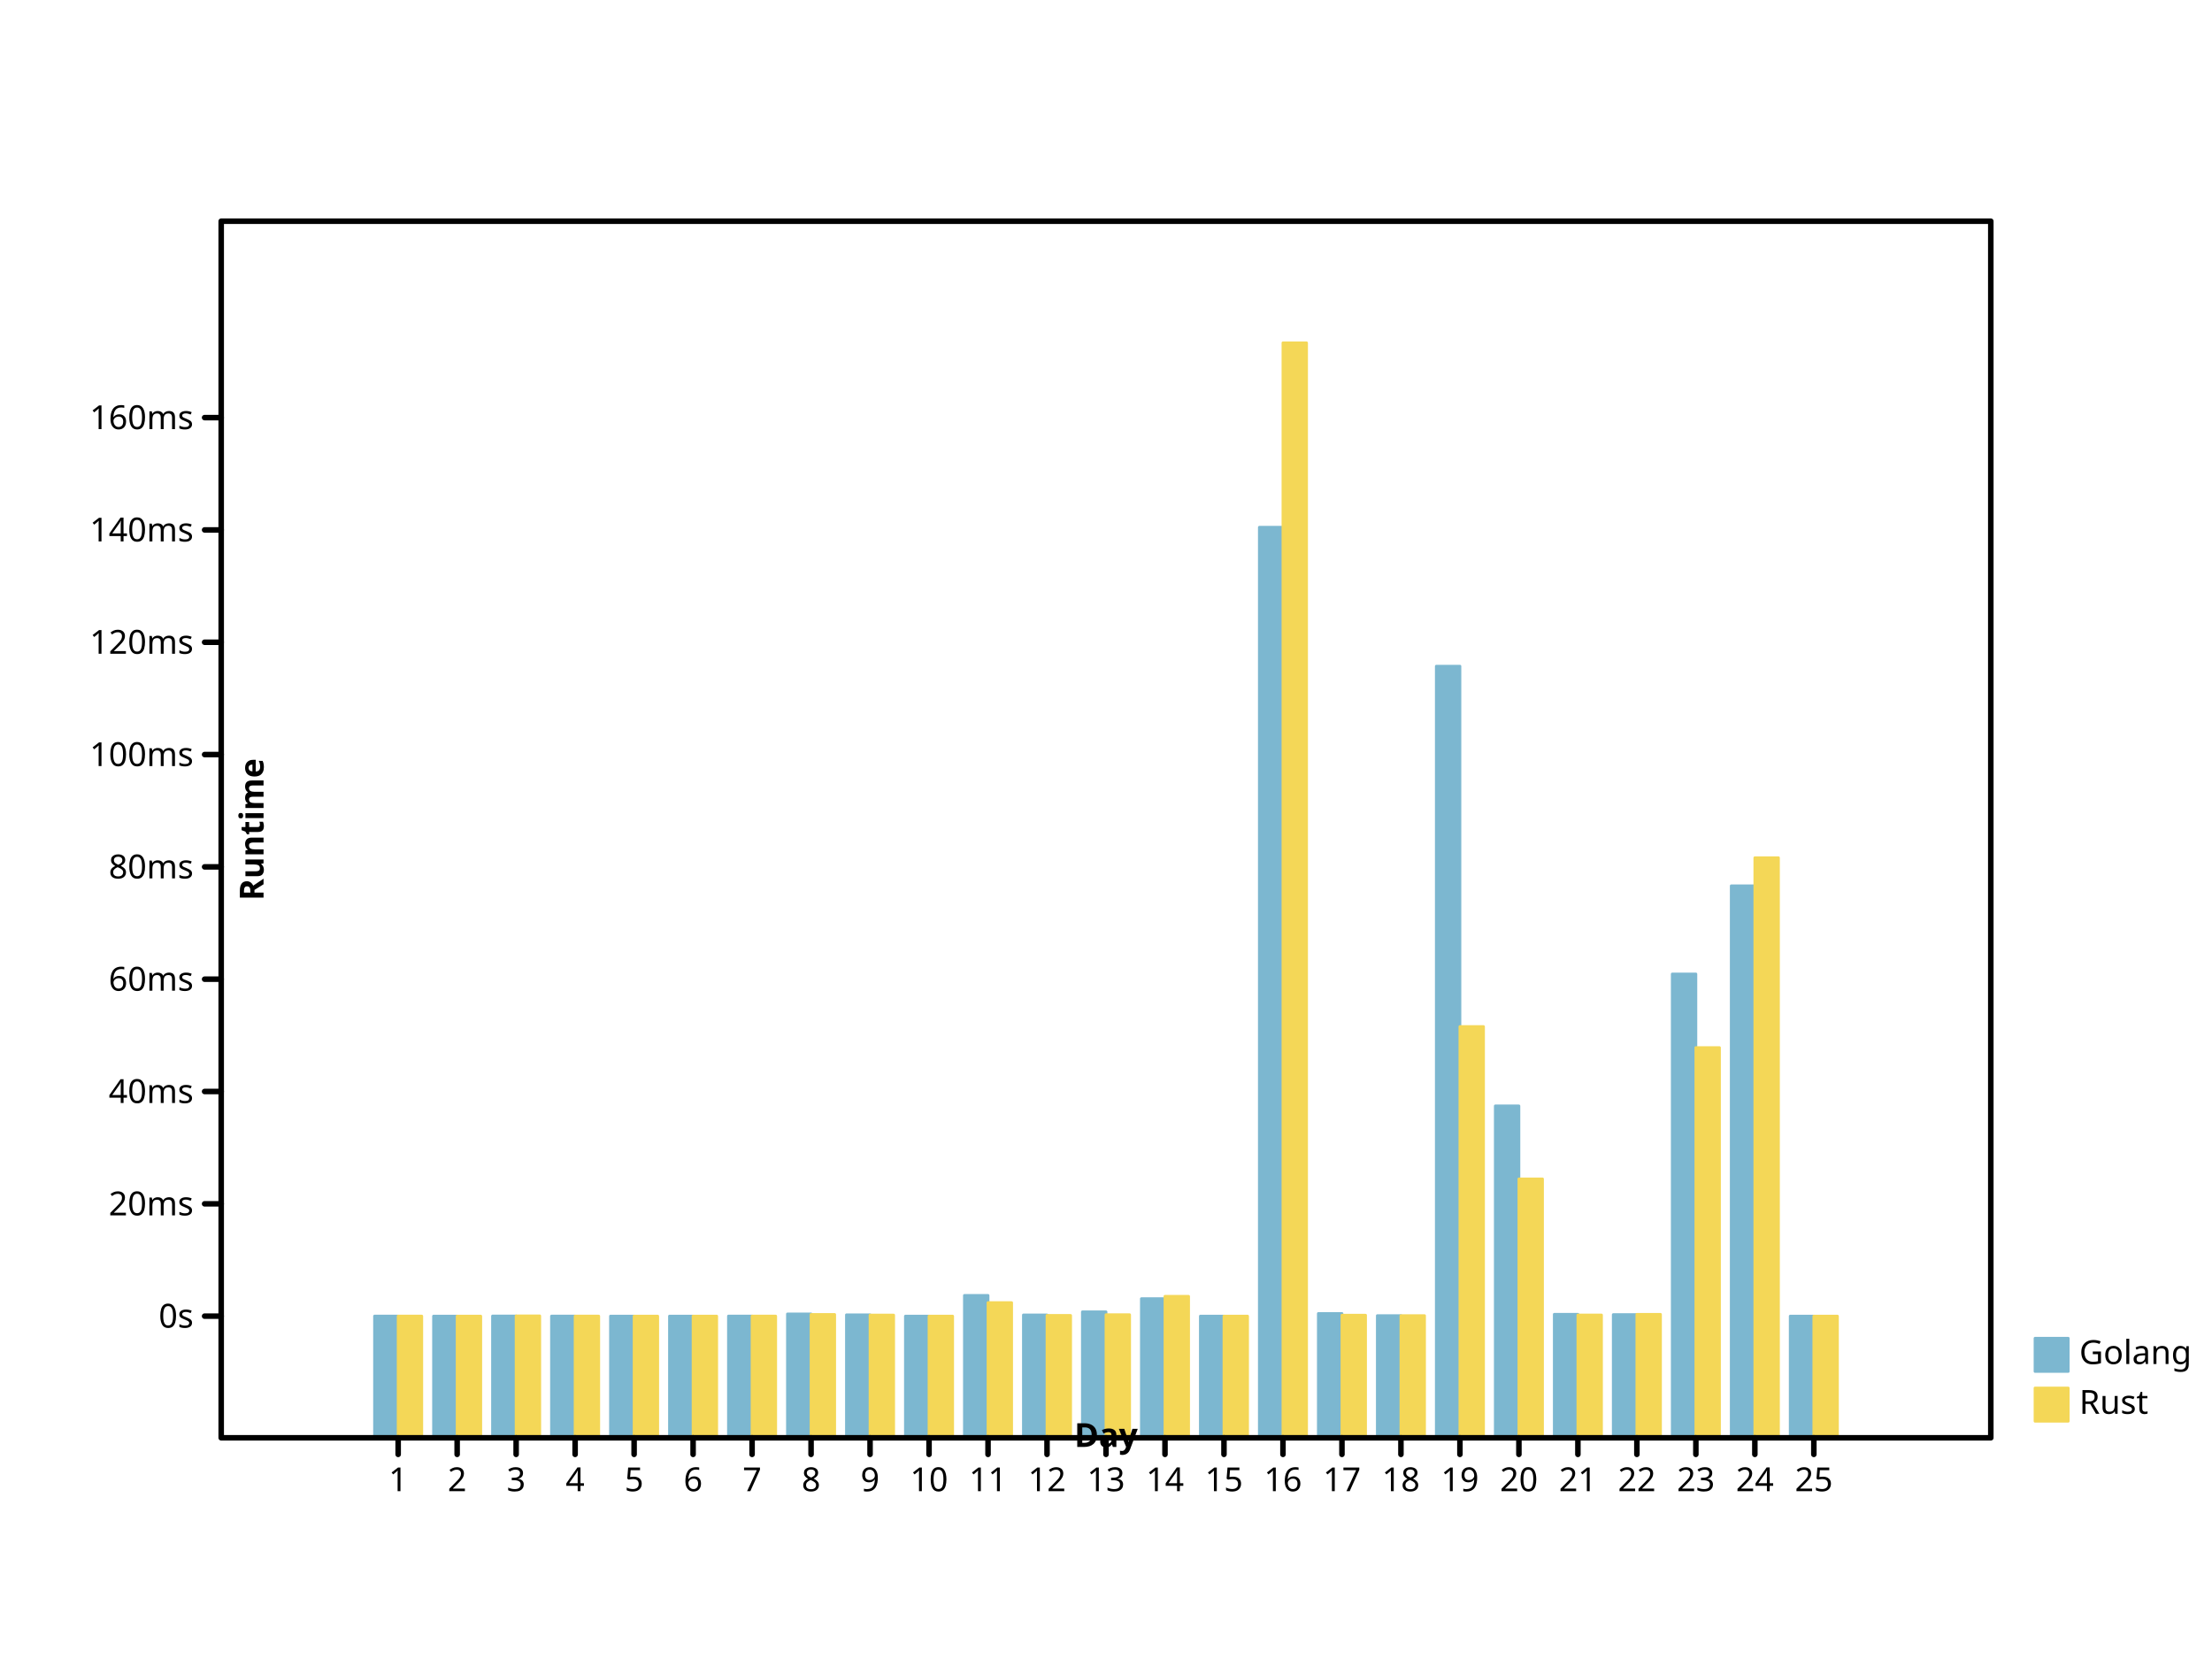
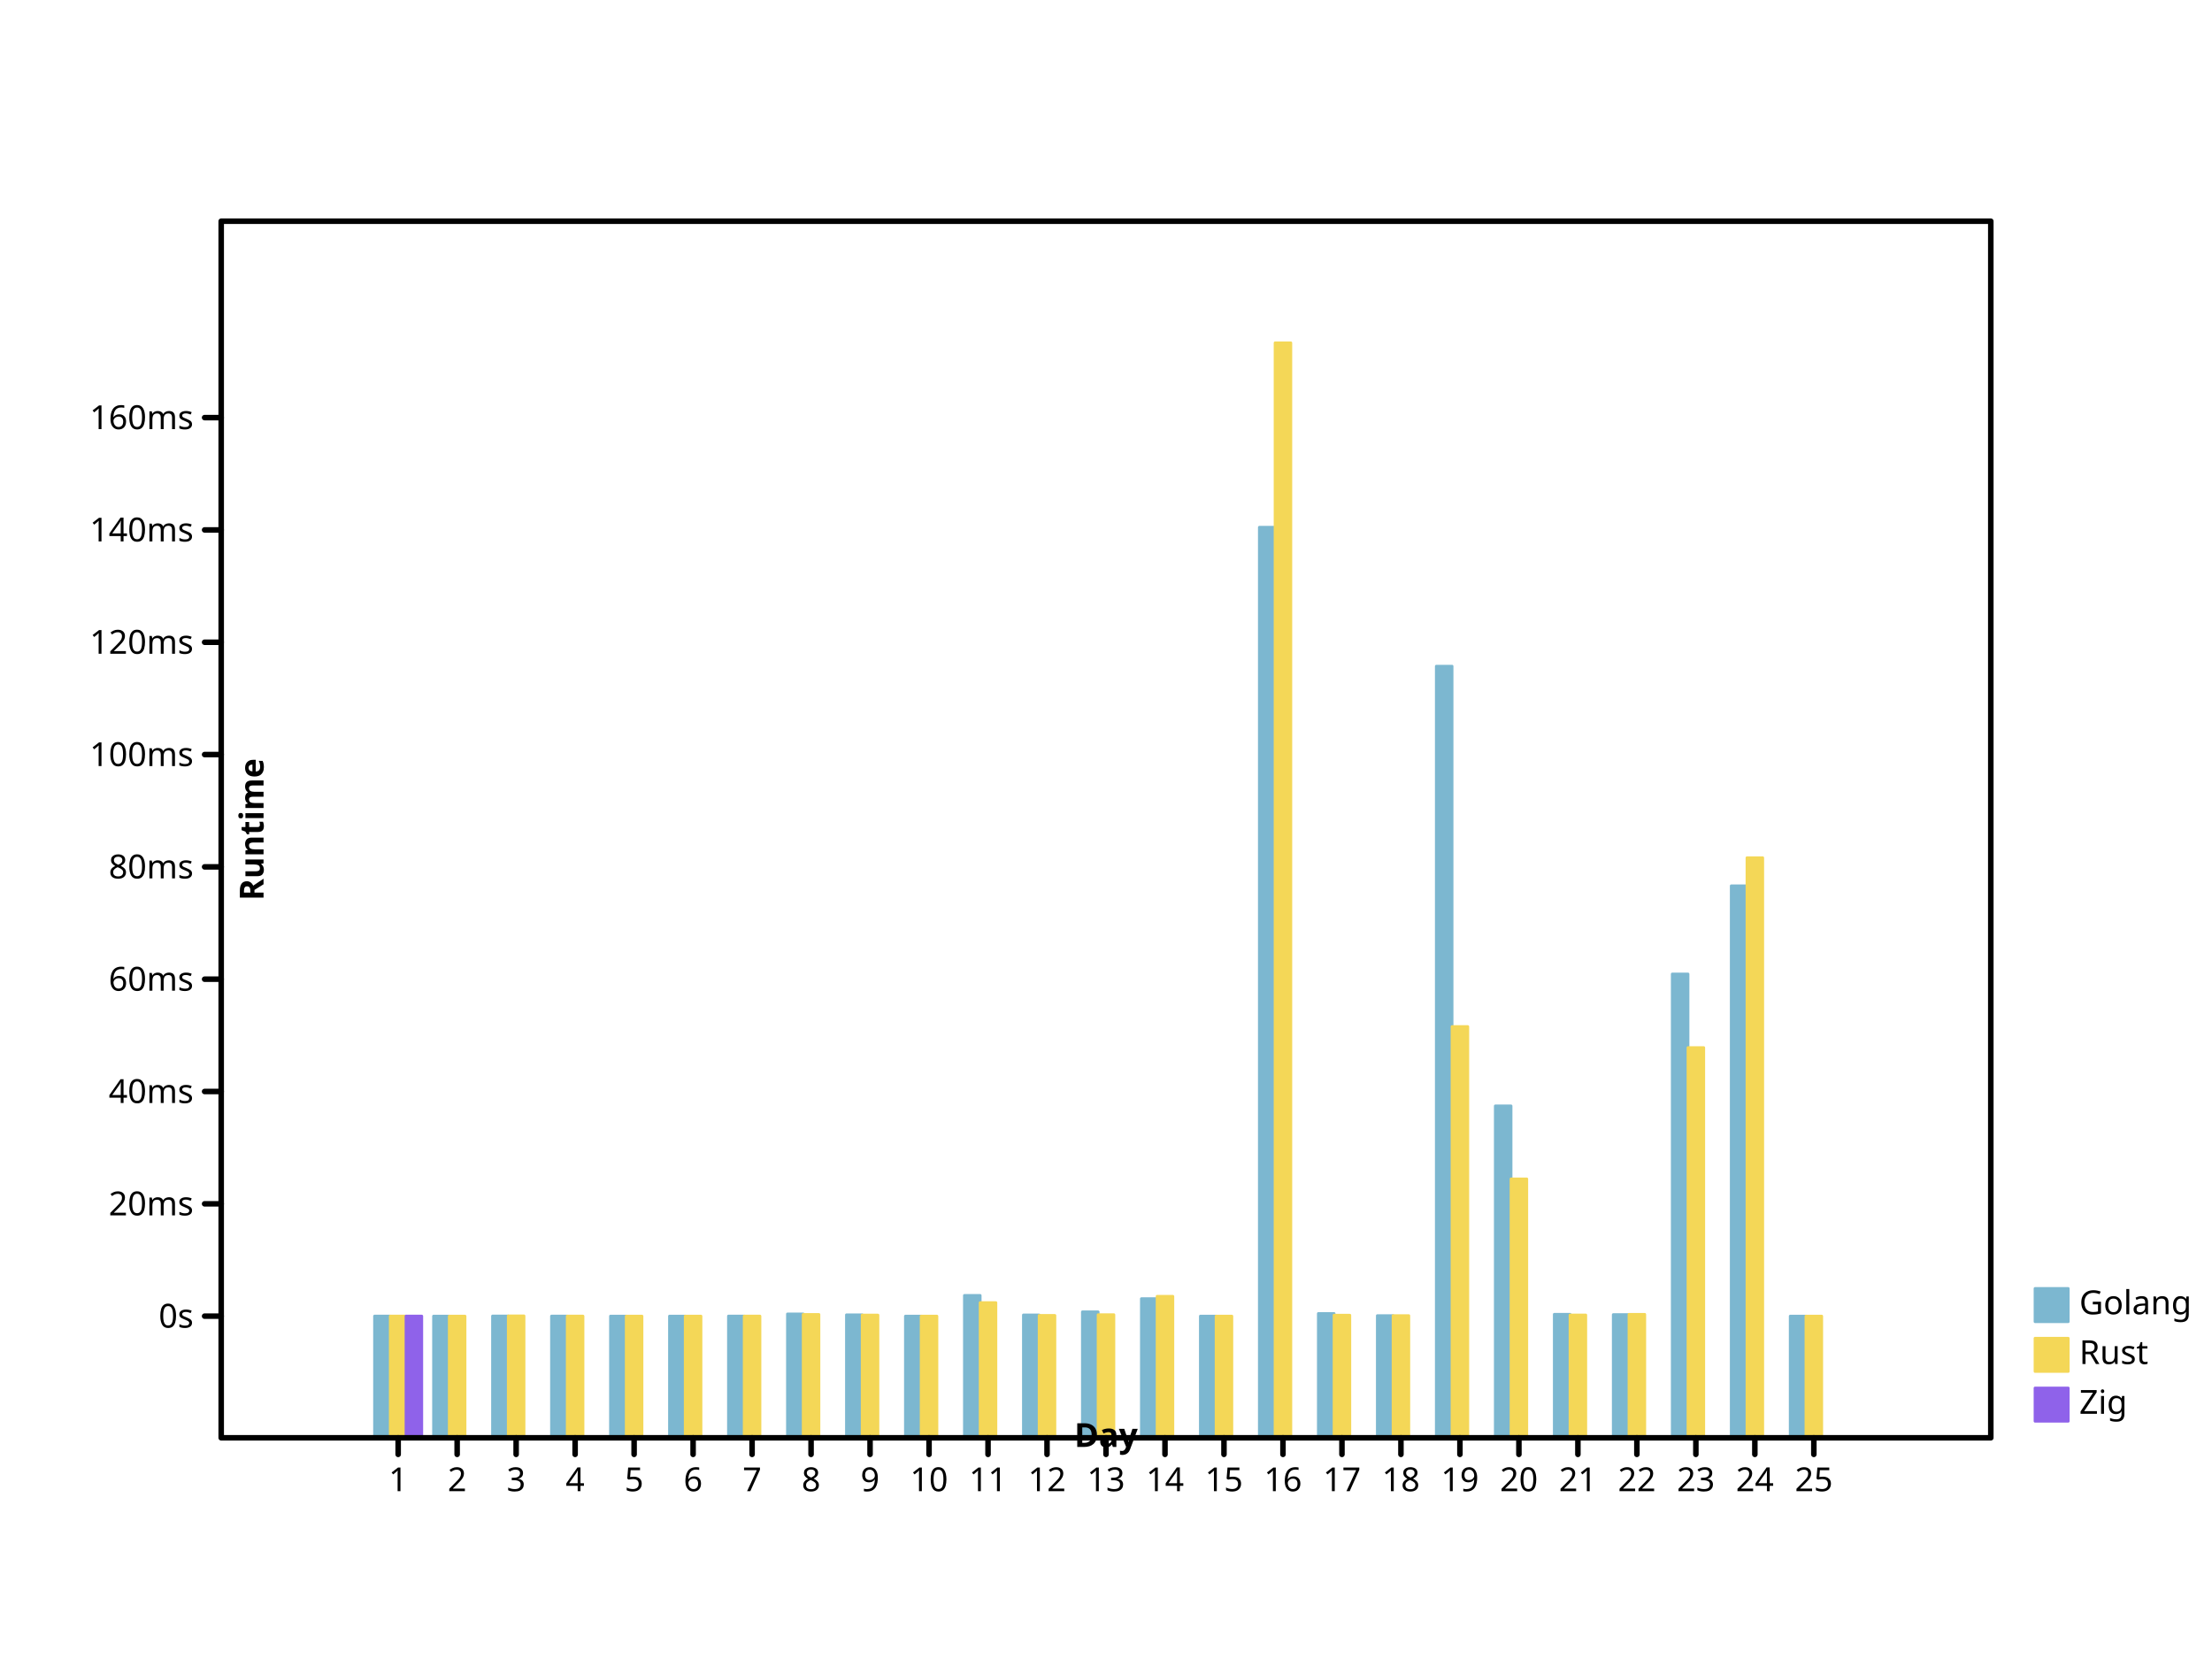
- <svg xmlns="http://www.w3.org/2000/svg" preserveAspectRatio="xMidYMid meet" width="800" height="600" viewbox="0 0 800 600">
+ <svg xmlns="http://www.w3.org/2000/svg" width="800" height="600" viewbox="0 0 800 600" preserveAspectRatio="xMidYMid meet">
  <defs>
-     <marker markerUnits="userSpaceOnUse" markerWidth="2%" markerHeight="2%" id="circle" viewBox="0 0 10 10 " refX="5" refY="5">
-       <circle r="3" fill="none" stroke="black" cx="5" cy="5" />
+     <marker refX="5" refY="5" markerUnits="userSpaceOnUse" markerWidth="2%" markerHeight="2%" id="circle" viewBox="0 0 10 10 ">
+       <circle cx="5" cy="5" r="3" fill="none" stroke="black" />
    </marker>
-     <marker id="filled-circle" viewBox="0 0 10 10 " refX="5" refY="5" markerUnits="userSpaceOnUse" markerWidth="2%" markerHeight="2%">
-       <circle cy="5" r="3" fill="black" stroke="none" cx="5" />
+     <marker markerHeight="2%" id="filled-circle" viewBox="0 0 10 10 " refX="5" refY="5" markerUnits="userSpaceOnUse" markerWidth="2%">
+       <circle cx="5" cy="5" r="3" fill="black" stroke="none" />
    </marker>
-     <marker viewBox="0 0 10 10 " refX="5" refY="5" markerUnits="userSpaceOnUse" markerWidth="2%" markerHeight="2%" id="square">
-       <rect x="2" y="2" width="6" height="6" fill="none" stroke="black" />
+     <marker refX="5" refY="5" markerUnits="userSpaceOnUse" markerWidth="2%" markerHeight="2%" id="square" viewBox="0 0 10 10 ">
+       <rect height="6" fill="none" stroke="black" x="2" y="2" width="6" />
    </marker>
-     <marker markerHeight="2%" id="filled-square" viewBox="0 0 10 10 " refX="5" refY="5" markerUnits="userSpaceOnUse" markerWidth="2%">
-       <rect height="6" fill="black" stroke="none" x="2" y="2" width="6" />
+     <marker id="filled-square" viewBox="0 0 10 10 " refX="5" refY="5" markerUnits="userSpaceOnUse" markerWidth="2%" markerHeight="2%">
+       <rect x="2" y="2" width="6" height="6" fill="black" stroke="none" />
    </marker>
  </defs>
-   <g stroke-linejoin="round" transform="translate(80 520 )scale(1 -1 )" fill="hsl(198, 47%, 65%)" stroke="hsl(198, 47%, 65%)" stroke-width="1px" stroke-linecap="round">
-     <rect vector-effect="non-scaling-stroke" x="5.546667e+01" y="0" width="8.533333e+00" height="4.401820e+01" />
-     <rect x="7.680000e+01" y="0" width="8.533333e+00" height="4.400384e+01" vector-effect="non-scaling-stroke" />
-     <rect x="9.813333e+01" y="0" width="8.533333e+00" height="4.404804e+01" vector-effect="non-scaling-stroke" />
-     <rect vector-effect="non-scaling-stroke" x="1.194667e+02" y="0" width="8.533333e+00" height="4.401801e+01" />
-     <rect vector-effect="non-scaling-stroke" x="1.408000e+02" y="0" width="8.533333e+00" height="4.400967e+01" />
-     <rect y="0" width="8.533333e+00" height="4.400961e+01" vector-effect="non-scaling-stroke" x="1.621333e+02" />
-     <rect width="8.533333e+00" height="4.402885e+01" vector-effect="non-scaling-stroke" x="1.834667e+02" y="0" />
-     <rect x="2.048000e+02" y="0" width="8.533333e+00" height="4.478816e+01" vector-effect="non-scaling-stroke" />
-     <rect width="8.533333e+00" height="4.447406e+01" vector-effect="non-scaling-stroke" x="2.261333e+02" y="0" />
-     <rect x="2.474667e+02" y="0" width="8.533333e+00" height="4.400164e+01" vector-effect="non-scaling-stroke" />
-     <rect x="2.688000e+02" y="0" width="8.533333e+00" height="5.149110e+01" vector-effect="non-scaling-stroke" />
-     <rect height="4.442143e+01" vector-effect="non-scaling-stroke" x="2.901333e+02" y="0" width="8.533333e+00" />
-     <rect width="8.533333e+00" height="4.555074e+01" vector-effect="non-scaling-stroke" x="3.114667e+02" y="0" />
-     <rect x="3.328000e+02" y="0" width="8.533333e+00" height="5.031080e+01" vector-effect="non-scaling-stroke" />
-     <rect y="0" width="8.533333e+00" height="4.400386e+01" vector-effect="non-scaling-stroke" x="3.541333e+02" />
-     <rect width="8.533333e+00" height="3.293054e+02" vector-effect="non-scaling-stroke" x="3.754667e+02" y="0" />
-     <rect width="8.533333e+00" height="4.495051e+01" vector-effect="non-scaling-stroke" x="3.968000e+02" y="0" />
-     <rect vector-effect="non-scaling-stroke" x="4.181333e+02" y="0" width="8.533333e+00" height="4.417800e+01" />
-     <rect y="0" width="8.533333e+00" height="2.790625e+02" vector-effect="non-scaling-stroke" x="4.394667e+02" />
-     <rect height="1.200239e+02" vector-effect="non-scaling-stroke" x="4.608000e+02" y="0" width="8.533333e+00" />
-     <rect vector-effect="non-scaling-stroke" x="4.821333e+02" y="0" width="8.533333e+00" height="4.466838e+01" />
-     <rect vector-effect="non-scaling-stroke" x="5.034667e+02" y="0" width="8.533333e+00" height="4.455830e+01" />
-     <rect height="1.677405e+02" vector-effect="non-scaling-stroke" x="5.248000e+02" y="0" width="8.533333e+00" />
-     <rect height="1.996272e+02" vector-effect="non-scaling-stroke" x="5.461333e+02" y="0" width="8.533333e+00" />
-     <rect width="8.533333e+00" height="4.400337e+01" vector-effect="non-scaling-stroke" x="5.674667e+02" y="0" />
+   <g stroke="hsl(198, 47%, 65%)" stroke-width="1px" stroke-linecap="round" stroke-linejoin="round" transform="translate(80 520 )scale(1 -1 )" fill="hsl(198, 47%, 65%)">
+     <rect width="5.688889e+00" height="4.401820e+01" vector-effect="non-scaling-stroke" x="5.546667e+01" y="0" />
+     <rect width="5.688889e+00" height="4.400384e+01" vector-effect="non-scaling-stroke" x="7.680000e+01" y="0" />
+     <rect x="9.813333e+01" y="0" width="5.688889e+00" height="4.404804e+01" vector-effect="non-scaling-stroke" />
+     <rect height="4.401801e+01" vector-effect="non-scaling-stroke" x="1.194667e+02" y="0" width="5.688889e+00" />
+     <rect vector-effect="non-scaling-stroke" x="1.408000e+02" y="0" width="5.688889e+00" height="4.400967e+01" />
+     <rect width="5.688889e+00" height="4.400961e+01" vector-effect="non-scaling-stroke" x="1.621333e+02" y="0" />
+     <rect y="0" width="5.688889e+00" height="4.402885e+01" vector-effect="non-scaling-stroke" x="1.834667e+02" />
+     <rect height="4.478816e+01" vector-effect="non-scaling-stroke" x="2.048000e+02" y="0" width="5.688889e+00" />
+     <rect y="0" width="5.688889e+00" height="4.447406e+01" vector-effect="non-scaling-stroke" x="2.261333e+02" />
+     <rect width="5.688889e+00" height="4.400164e+01" vector-effect="non-scaling-stroke" x="2.474667e+02" y="0" />
+     <rect x="2.688000e+02" y="0" width="5.688889e+00" height="5.149110e+01" vector-effect="non-scaling-stroke" />
+     <rect x="2.901333e+02" y="0" width="5.688889e+00" height="4.442143e+01" vector-effect="non-scaling-stroke" />
+     <rect width="5.688889e+00" height="4.555074e+01" vector-effect="non-scaling-stroke" x="3.114667e+02" y="0" />
+     <rect vector-effect="non-scaling-stroke" x="3.328000e+02" y="0" width="5.688889e+00" height="5.031080e+01" />
+     <rect y="0" width="5.688889e+00" height="4.400386e+01" vector-effect="non-scaling-stroke" x="3.541333e+02" />
+     <rect vector-effect="non-scaling-stroke" x="3.754667e+02" y="0" width="5.688889e+00" height="3.293054e+02" />
+     <rect width="5.688889e+00" height="4.495051e+01" vector-effect="non-scaling-stroke" x="3.968000e+02" y="0" />
+     <rect height="4.417800e+01" vector-effect="non-scaling-stroke" x="4.181333e+02" y="0" width="5.688889e+00" />
+     <rect vector-effect="non-scaling-stroke" x="4.394667e+02" y="0" width="5.688889e+00" height="2.790625e+02" />
+     <rect vector-effect="non-scaling-stroke" x="4.608000e+02" y="0" width="5.688889e+00" height="1.200239e+02" />
+     <rect y="0" width="5.688889e+00" height="4.466838e+01" vector-effect="non-scaling-stroke" x="4.821333e+02" />
+     <rect height="4.455830e+01" vector-effect="non-scaling-stroke" x="5.034667e+02" y="0" width="5.688889e+00" />
+     <rect vector-effect="non-scaling-stroke" x="5.248000e+02" y="0" width="5.688889e+00" height="1.677405e+02" />
+     <rect width="5.688889e+00" height="1.996272e+02" vector-effect="non-scaling-stroke" x="5.461333e+02" y="0" />
+     <rect vector-effect="non-scaling-stroke" x="5.674667e+02" y="0" width="5.688889e+00" height="4.400337e+01" />
  </g>
-   <g stroke="hsl(49, 88%, 65%)" stroke-width="1px" stroke-linecap="round" stroke-linejoin="round" transform="translate(80 520 )scale(1 -1 )" fill="hsl(49, 88%, 65%)">
-     <rect vector-effect="non-scaling-stroke" x="64" y="0" width="8.533333e+00" height="4.401267e+01" />
-     <rect width="8.533333e+00" height="4.400131e+01" vector-effect="non-scaling-stroke" x="8.533333e+01" y="0" />
-     <rect width="8.533333e+00" height="4.409343e+01" vector-effect="non-scaling-stroke" x="1.066667e+02" y="0" />
-     <rect vector-effect="non-scaling-stroke" x="128" y="0" width="8.533333e+00" height="4.401218e+01" />
-     <rect y="0" width="8.533333e+00" height="4.400666e+01" vector-effect="non-scaling-stroke" x="1.493333e+02" />
-     <rect vector-effect="non-scaling-stroke" x="1.706667e+02" y="0" width="8.533333e+00" height="4.401140e+01" />
-     <rect y="0" width="8.533333e+00" height="4.401616e+01" vector-effect="non-scaling-stroke" x="192" />
-     <rect height="4.460003e+01" vector-effect="non-scaling-stroke" x="2.133333e+02" y="0" width="8.533333e+00" />
-     <rect vector-effect="non-scaling-stroke" x="2.346667e+02" y="0" width="8.533333e+00" height="4.438104e+01" />
-     <rect vector-effect="non-scaling-stroke" x="2.560000e+02" y="0" width="8.533333e+00" height="4.400132e+01" />
-     <rect height="4.887981e+01" vector-effect="non-scaling-stroke" x="2.773333e+02" y="0" width="8.533333e+00" />
-     <rect vector-effect="non-scaling-stroke" x="2.986667e+02" y="0" width="8.533333e+00" height="4.425034e+01" />
-     <rect width="8.533333e+00" height="4.451498e+01" vector-effect="non-scaling-stroke" x="320" y="0" />
-     <rect y="0" width="8.533333e+00" height="5.117188e+01" vector-effect="non-scaling-stroke" x="3.413333e+02" />
-     <rect y="0" width="8.533333e+00" height="4.400212e+01" vector-effect="non-scaling-stroke" x="3.626667e+02" />
-     <rect x="384" y="0" width="8.533333e+00" height="396" vector-effect="non-scaling-stroke" />
-     <rect vector-effect="non-scaling-stroke" x="4.053333e+02" y="0" width="8.533333e+00" height="4.433890e+01" />
-     <rect vector-effect="non-scaling-stroke" x="4.266667e+02" y="0" width="8.533333e+00" height="4.417624e+01" />
-     <rect vector-effect="non-scaling-stroke" x="448" y="0" width="8.533333e+00" height="1.487249e+02" />
-     <rect width="8.533333e+00" height="9.362843e+01" vector-effect="non-scaling-stroke" x="4.693333e+02" y="0" />
-     <rect height="4.441350e+01" vector-effect="non-scaling-stroke" x="4.906667e+02" y="0" width="8.533333e+00" />
-     <rect vector-effect="non-scaling-stroke" x="512" y="0" width="8.533333e+00" height="4.464343e+01" />
-     <rect width="8.533333e+00" height="1.411176e+02" vector-effect="non-scaling-stroke" x="5.333333e+02" y="0" />
-     <rect vector-effect="non-scaling-stroke" x="5.546667e+02" y="0" width="8.533333e+00" height="2.097830e+02" />
-     <rect vector-effect="non-scaling-stroke" x="576" y="0" width="8.533333e+00" height="4.400287e+01" />
+   <g fill="hsl(49, 88%, 65%)" stroke="hsl(49, 88%, 65%)" stroke-width="1px" stroke-linecap="round" stroke-linejoin="round" transform="translate(80 520 )scale(1 -1 )">
+     <rect vector-effect="non-scaling-stroke" x="6.115556e+01" y="0" width="5.688889e+00" height="4.401267e+01" />
+     <rect vector-effect="non-scaling-stroke" x="8.248889e+01" y="0" width="5.688889e+00" height="4.400131e+01" />
+     <rect x="1.038222e+02" y="0" width="5.688889e+00" height="4.409343e+01" vector-effect="non-scaling-stroke" />
+     <rect vector-effect="non-scaling-stroke" x="1.251556e+02" y="0" width="5.688889e+00" height="4.401218e+01" />
+     <rect height="4.400666e+01" vector-effect="non-scaling-stroke" x="1.464889e+02" y="0" width="5.688889e+00" />
+     <rect width="5.688889e+00" height="4.401140e+01" vector-effect="non-scaling-stroke" x="1.678222e+02" y="0" />
+     <rect vector-effect="non-scaling-stroke" x="1.891556e+02" y="0" width="5.688889e+00" height="4.401616e+01" />
+     <rect vector-effect="non-scaling-stroke" x="2.104889e+02" y="0" width="5.688889e+00" height="4.460003e+01" />
+     <rect height="4.438104e+01" vector-effect="non-scaling-stroke" x="2.318222e+02" y="0" width="5.688889e+00" />
+     <rect vector-effect="non-scaling-stroke" x="2.531556e+02" y="0" width="5.688889e+00" height="4.400132e+01" />
+     <rect x="2.744889e+02" y="0" width="5.688889e+00" height="4.887981e+01" vector-effect="non-scaling-stroke" />
+     <rect height="4.425034e+01" vector-effect="non-scaling-stroke" x="2.958222e+02" y="0" width="5.688889e+00" />
+     <rect x="3.171556e+02" y="0" width="5.688889e+00" height="4.451498e+01" vector-effect="non-scaling-stroke" />
+     <rect x="3.384889e+02" y="0" width="5.688889e+00" height="5.117188e+01" vector-effect="non-scaling-stroke" />
+     <rect width="5.688889e+00" height="4.400212e+01" vector-effect="non-scaling-stroke" x="3.598222e+02" y="0" />
+     <rect vector-effect="non-scaling-stroke" x="3.811556e+02" y="0" width="5.688889e+00" height="396" />
+     <rect x="4.024889e+02" y="0" width="5.688889e+00" height="4.433890e+01" vector-effect="non-scaling-stroke" />
+     <rect width="5.688889e+00" height="4.417624e+01" vector-effect="non-scaling-stroke" x="4.238222e+02" y="0" />
+     <rect vector-effect="non-scaling-stroke" x="4.451556e+02" y="0" width="5.688889e+00" height="1.487249e+02" />
+     <rect y="0" width="5.688889e+00" height="9.362843e+01" vector-effect="non-scaling-stroke" x="4.664889e+02" />
+     <rect vector-effect="non-scaling-stroke" x="4.878222e+02" y="0" width="5.688889e+00" height="4.441350e+01" />
+     <rect vector-effect="non-scaling-stroke" x="5.091556e+02" y="0" width="5.688889e+00" height="4.464343e+01" />
+     <rect x="5.304889e+02" y="0" width="5.688889e+00" height="1.411176e+02" vector-effect="non-scaling-stroke" />
+     <rect vector-effect="non-scaling-stroke" x="5.518222e+02" y="0" width="5.688889e+00" height="2.097830e+02" />
+     <rect y="0" width="5.688889e+00" height="4.400287e+01" vector-effect="non-scaling-stroke" x="5.731556e+02" />
  </g>
-   <g fill="hsl(198, 47%, 65%)" font-style="normal" text-anchor="start" stroke-width="1px" stroke-linecap="round" stroke-linejoin="round" font-family="sans-serif" font-size="12px" stroke="hsl(198, 47%, 65%)" font-weight="normal" dominant-baseline="hanging">
-     <rect x="736" y="484" width="12" height="12" vector-effect="non-scaling-stroke" />
-     <g stroke="black" fill="black">
-       <text x="752" y="484" dominant-baseline="hanging" stroke="none" vector-effect="non-scaling-stroke">Golang</text>
+   <g stroke-linejoin="round" transform="translate(80 520 )scale(1 -1 )" fill="hsl(260, 76%, 65%)" stroke="hsl(260, 76%, 65%)" stroke-width="1px" stroke-linecap="round">
+     <rect vector-effect="non-scaling-stroke" x="6.684444e+01" y="0" width="5.688889e+00" height="4.401272e+01" />
+   </g>
+   <g stroke="hsl(198, 47%, 65%)" stroke-linecap="round" font-style="normal" text-anchor="start" stroke-width="1px" font-size="12px" font-family="sans-serif" font-weight="normal" dominant-baseline="hanging" fill="hsl(198, 47%, 65%)" stroke-linejoin="round">
+     <rect height="12" vector-effect="non-scaling-stroke" x="736" y="466" width="12" />
+     <g fill="black" stroke="black">
+       <text stroke="none" vector-effect="non-scaling-stroke" x="752" y="466" dominant-baseline="hanging">Golang</text>
    </g>
-     <g text-anchor="start" stroke="hsl(49, 88%, 65%)" fill="hsl(49, 88%, 65%)" stroke-linejoin="round" font-size="12px" font-style="normal" dominant-baseline="hanging" font-family="sans-serif" stroke-width="1px" stroke-linecap="round" font-weight="normal">
-       <rect vector-effect="non-scaling-stroke" x="736" y="502" width="12" height="12" />
+     <g stroke="hsl(49, 88%, 65%)" stroke-linecap="round" text-anchor="start" fill="hsl(49, 88%, 65%)" stroke-width="1px" font-size="12px" font-weight="normal" dominant-baseline="hanging" stroke-linejoin="round" font-family="sans-serif" font-style="normal">
+       <rect vector-effect="non-scaling-stroke" x="736" y="484" width="12" height="12" />
      <g fill="black" stroke="black">
-         <text y="502" dominant-baseline="hanging" stroke="none" vector-effect="non-scaling-stroke" x="752">Rust</text>
-         <g text-anchor="start" fill="none" stroke-linejoin="round" stroke-linecap="round" font-weight="normal" font-family="sans-serif" dominant-baseline="hanging" stroke-width="2px" font-size="12px" font-style="normal">
-           <rect height="440" vector-effect="non-scaling-stroke" x="80" y="80" width="640" />
-         </g>
-         <g stroke-linejoin="round" font-family="sans-serif" dominant-baseline="hanging" stroke="black" stroke-linecap="round" font-weight="normal" text-anchor="start" fill="none" font-size="12px" transform="translate(80 520 )scale(1 -1 )" stroke-width="2px" font-style="normal">
-           <path vector-effect="non-scaling-stroke" d="M64,0 L64,-6 M8.533333e+01,0 L8.533333e+01,-6 M1.066667e+02,0 L1.066667e+02,-6 M128,0 L128,-6 M1.493333e+02,0 L1.493333e+02,-6 M1.706667e+02,0 L1.706667e+02,-6 M192,0 L192,-6 M2.133333e+02,0 L2.133333e+02,-6 M2.346667e+02,0 L2.346667e+02,-6 M256,0 L256,-6 M2.773333e+02,0 L2.773333e+02,-6 M2.986667e+02,0 L2.986667e+02,-6 M320,0 L320,-6 M3.413333e+02,0 L3.413333e+02,-6 M3.626667e+02,0 L3.626667e+02,-6 M384,0 L384,-6 M4.053333e+02,0 L4.053333e+02,-6 M4.266667e+02,0 L4.266667e+02,-6 M448,0 L448,-6 M4.693333e+02,0 L4.693333e+02,-6 M4.906667e+02,0 L4.906667e+02,-6 M512,0 L512,-6 M5.333333e+02,0 L5.333333e+02,-6 M5.546667e+02,0 L5.546667e+02,-6 M576,0 L576,-6 " />
-         </g>
-         <g dominant-baseline="hanging" transform="translate(80 520 )scale(1 1 )" stroke="black" font-family="sans-serif" text-anchor="middle" fill="black" stroke-linecap="round" font-weight="normal" font-style="normal" stroke-linejoin="round" stroke-width="2px" font-size="12px">
-           <text stroke="none" vector-effect="non-scaling-stroke" x="64" y="10" dominant-baseline="hanging">1</text>
-           <text stroke="none" vector-effect="non-scaling-stroke" x="8.533333e+01" y="10" dominant-baseline="hanging">2</text>
-           <text x="1.066667e+02" y="10" dominant-baseline="hanging" stroke="none" vector-effect="non-scaling-stroke">3</text>
-           <text vector-effect="non-scaling-stroke" x="128" y="10" dominant-baseline="hanging" stroke="none">4</text>
-           <text vector-effect="non-scaling-stroke" x="1.493333e+02" y="10" dominant-baseline="hanging" stroke="none">5</text>
-           <text y="10" dominant-baseline="hanging" stroke="none" vector-effect="non-scaling-stroke" x="1.706667e+02">6</text>
-           <text stroke="none" vector-effect="non-scaling-stroke" x="192" y="10" dominant-baseline="hanging">7</text>
-           <text x="2.133333e+02" y="10" dominant-baseline="hanging" stroke="none" vector-effect="non-scaling-stroke">8</text>
-           <text stroke="none" vector-effect="non-scaling-stroke" x="2.346667e+02" y="10" dominant-baseline="hanging">9</text>
-           <text x="256" y="10" dominant-baseline="hanging" stroke="none" vector-effect="non-scaling-stroke">10</text>
-           <text vector-effect="non-scaling-stroke" x="2.773333e+02" y="10" dominant-baseline="hanging" stroke="none">11</text>
-           <text y="10" dominant-baseline="hanging" stroke="none" vector-effect="non-scaling-stroke" x="2.986667e+02">12</text>
-           <text x="320" y="10" dominant-baseline="hanging" stroke="none" vector-effect="non-scaling-stroke">13</text>
-           <text vector-effect="non-scaling-stroke" x="3.413333e+02" y="10" dominant-baseline="hanging" stroke="none">14</text>
-           <text stroke="none" vector-effect="non-scaling-stroke" x="3.626667e+02" y="10" dominant-baseline="hanging">15</text>
-           <text vector-effect="non-scaling-stroke" x="384" y="10" dominant-baseline="hanging" stroke="none">16</text>
-           <text dominant-baseline="hanging" stroke="none" vector-effect="non-scaling-stroke" x="4.053333e+02" y="10">17</text>
-           <text y="10" dominant-baseline="hanging" stroke="none" vector-effect="non-scaling-stroke" x="4.266667e+02">18</text>
-           <text y="10" dominant-baseline="hanging" stroke="none" vector-effect="non-scaling-stroke" x="448">19</text>
-           <text dominant-baseline="hanging" stroke="none" vector-effect="non-scaling-stroke" x="4.693333e+02" y="10">20</text>
-           <text vector-effect="non-scaling-stroke" x="4.906667e+02" y="10" dominant-baseline="hanging" stroke="none">21</text>
-           <text stroke="none" vector-effect="non-scaling-stroke" x="512" y="10" dominant-baseline="hanging">22</text>
-           <text x="5.333333e+02" y="10" dominant-baseline="hanging" stroke="none" vector-effect="non-scaling-stroke">23</text>
-           <text x="5.546667e+02" y="10" dominant-baseline="hanging" stroke="none" vector-effect="non-scaling-stroke">24</text>
-           <text x="576" y="10" dominant-baseline="hanging" stroke="none" vector-effect="non-scaling-stroke">25</text>
-         </g>
-         <g text-anchor="middle" font-size="12px" font-style="normal" stroke-width="2px" font-weight="bold" dominant-baseline="baseline" fill="black" stroke-linejoin="round" font-family="sans-serif" transform="translate(80 520 )scale(1 1 )rotate(0 0 0 )" stroke="black" stroke-linecap="round">
-           <text x="320" y="-6" dominant-baseline="baseline" stroke="none" vector-effect="non-scaling-stroke">Day</text>
-         </g>
-         <g font-style="normal" stroke-width="2px" dominant-baseline="baseline" transform="translate(80 520 )scale(1 -1 )" stroke-linejoin="round" font-size="12px" text-anchor="middle" fill="black" stroke-linecap="round" font-weight="bold" stroke="black" font-family="sans-serif">
-           <path vector-effect="non-scaling-stroke" d="M0,44 L-6,44 M0,8.462101e+01 L-6,8.462101e+01 M0,1.252420e+02 L-6,1.252420e+02 M0,1.658630e+02 L-6,1.658630e+02 M0,2.064840e+02 L-6,2.064840e+02 M0,2.471050e+02 L-6,2.471050e+02 M0,2.877260e+02 L-6,2.877260e+02 M0,3.283470e+02 L-6,3.283470e+02 M0,3.689681e+02 L-6,3.689681e+02 " />
-         </g>
-         <g font-family="sans-serif" font-size="12px" font-style="normal" stroke-linecap="round" font-weight="normal" dominant-baseline="middle" stroke-linejoin="round" text-anchor="end" fill="black" stroke-width="2px" transform="translate(80 520 )scale(1 1 )" stroke="black">
-           <text dominant-baseline="middle" stroke="none" vector-effect="non-scaling-stroke" x="-10" y="-44">0s</text>
-           <text vector-effect="non-scaling-stroke" x="-10" y="-8.462101e+01" dominant-baseline="middle" stroke="none">20ms</text>
-           <text x="-10" y="-1.252420e+02" dominant-baseline="middle" stroke="none" vector-effect="non-scaling-stroke">40ms</text>
-           <text x="-10" y="-1.658630e+02" dominant-baseline="middle" stroke="none" vector-effect="non-scaling-stroke">60ms</text>
-           <text dominant-baseline="middle" stroke="none" vector-effect="non-scaling-stroke" x="-10" y="-2.064840e+02">80ms</text>
-           <text dominant-baseline="middle" stroke="none" vector-effect="non-scaling-stroke" x="-10" y="-2.471050e+02">100ms</text>
-           <text vector-effect="non-scaling-stroke" x="-10" y="-2.877260e+02" dominant-baseline="middle" stroke="none">120ms</text>
-           <text y="-3.283470e+02" dominant-baseline="middle" stroke="none" vector-effect="non-scaling-stroke" x="-10">140ms</text>
-           <text stroke="none" vector-effect="non-scaling-stroke" x="-10" y="-3.689681e+02" dominant-baseline="middle">160ms</text>
-         </g>
-         <g stroke-linejoin="round" text-anchor="middle" stroke="black" stroke-linecap="round" font-weight="bold" dominant-baseline="hanging" fill="black" font-family="sans-serif" font-size="12px" font-style="normal" stroke-width="2px" transform="translate(80 520 )scale(1 1 )rotate(-90 0 0 )">
-           <text dominant-baseline="hanging" stroke="none" vector-effect="non-scaling-stroke" x="220" y="6">Runtime</text>
+         <text x="752" y="484" dominant-baseline="hanging" stroke="none" vector-effect="non-scaling-stroke">Rust</text>
+       </g>
+       <g text-anchor="start" stroke-width="1px" stroke-linejoin="round" font-family="sans-serif" dominant-baseline="hanging" font-style="normal" font-weight="normal" font-size="12px" stroke="hsl(260, 76%, 65%)" stroke-linecap="round" fill="hsl(260, 76%, 65%)">
+         <rect y="502" width="12" height="12" vector-effect="non-scaling-stroke" x="736" />
+         <g stroke="black" fill="black">
+           <text x="752" y="502" dominant-baseline="hanging" stroke="none" vector-effect="non-scaling-stroke">Zig</text>
+           <g fill="none" stroke-linejoin="round" dominant-baseline="hanging" font-style="normal" font-weight="normal" font-size="12px" stroke-width="2px" stroke-linecap="round" text-anchor="start" font-family="sans-serif">
+             <rect width="640" height="440" vector-effect="non-scaling-stroke" x="80" y="80" />
+           </g>
+           <g font-family="sans-serif" font-size="12px" font-style="normal" text-anchor="start" dominant-baseline="hanging" stroke-linejoin="round" stroke-width="2px" transform="translate(80 520 )scale(1 -1 )" stroke="black" stroke-linecap="round" font-weight="normal" fill="none">
+             <path vector-effect="non-scaling-stroke" d="M64,0 L64,-6 M8.533333e+01,0 L8.533333e+01,-6 M1.066667e+02,0 L1.066667e+02,-6 M128,0 L128,-6 M1.493333e+02,0 L1.493333e+02,-6 M1.706667e+02,0 L1.706667e+02,-6 M192,0 L192,-6 M2.133333e+02,0 L2.133333e+02,-6 M2.346667e+02,0 L2.346667e+02,-6 M256,0 L256,-6 M2.773333e+02,0 L2.773333e+02,-6 M2.986667e+02,0 L2.986667e+02,-6 M320,0 L320,-6 M3.413333e+02,0 L3.413333e+02,-6 M3.626667e+02,0 L3.626667e+02,-6 M384,0 L384,-6 M4.053333e+02,0 L4.053333e+02,-6 M4.266667e+02,0 L4.266667e+02,-6 M448,0 L448,-6 M4.693333e+02,0 L4.693333e+02,-6 M4.906667e+02,0 L4.906667e+02,-6 M512,0 L512,-6 M5.333333e+02,0 L5.333333e+02,-6 M5.546667e+02,0 L5.546667e+02,-6 M576,0 L576,-6 " />
+           </g>
+           <g fill="black" stroke="black" stroke-linecap="round" font-style="normal" font-weight="normal" dominant-baseline="hanging" font-size="12px" transform="translate(80 520 )scale(1 1 )" stroke-width="2px" stroke-linejoin="round" font-family="sans-serif" text-anchor="middle">
+             <text vector-effect="non-scaling-stroke" x="64" y="10" dominant-baseline="hanging" stroke="none">1</text>
+             <text x="8.533333e+01" y="10" dominant-baseline="hanging" stroke="none" vector-effect="non-scaling-stroke">2</text>
+             <text y="10" dominant-baseline="hanging" stroke="none" vector-effect="non-scaling-stroke" x="1.066667e+02">3</text>
+             <text y="10" dominant-baseline="hanging" stroke="none" vector-effect="non-scaling-stroke" x="128">4</text>
+             <text y="10" dominant-baseline="hanging" stroke="none" vector-effect="non-scaling-stroke" x="1.493333e+02">5</text>
+             <text dominant-baseline="hanging" stroke="none" vector-effect="non-scaling-stroke" x="1.706667e+02" y="10">6</text>
+             <text vector-effect="non-scaling-stroke" x="192" y="10" dominant-baseline="hanging" stroke="none">7</text>
+             <text x="2.133333e+02" y="10" dominant-baseline="hanging" stroke="none" vector-effect="non-scaling-stroke">8</text>
+             <text y="10" dominant-baseline="hanging" stroke="none" vector-effect="non-scaling-stroke" x="2.346667e+02">9</text>
+             <text stroke="none" vector-effect="non-scaling-stroke" x="256" y="10" dominant-baseline="hanging">10</text>
+             <text vector-effect="non-scaling-stroke" x="2.773333e+02" y="10" dominant-baseline="hanging" stroke="none">11</text>
+             <text stroke="none" vector-effect="non-scaling-stroke" x="2.986667e+02" y="10" dominant-baseline="hanging">12</text>
+             <text stroke="none" vector-effect="non-scaling-stroke" x="320" y="10" dominant-baseline="hanging">13</text>
+             <text stroke="none" vector-effect="non-scaling-stroke" x="3.413333e+02" y="10" dominant-baseline="hanging">14</text>
+             <text x="3.626667e+02" y="10" dominant-baseline="hanging" stroke="none" vector-effect="non-scaling-stroke">15</text>
+             <text stroke="none" vector-effect="non-scaling-stroke" x="384" y="10" dominant-baseline="hanging">16</text>
+             <text y="10" dominant-baseline="hanging" stroke="none" vector-effect="non-scaling-stroke" x="4.053333e+02">17</text>
+             <text x="4.266667e+02" y="10" dominant-baseline="hanging" stroke="none" vector-effect="non-scaling-stroke">18</text>
+             <text stroke="none" vector-effect="non-scaling-stroke" x="448" y="10" dominant-baseline="hanging">19</text>
+             <text dominant-baseline="hanging" stroke="none" vector-effect="non-scaling-stroke" x="4.693333e+02" y="10">20</text>
+             <text stroke="none" vector-effect="non-scaling-stroke" x="4.906667e+02" y="10" dominant-baseline="hanging">21</text>
+             <text x="512" y="10" dominant-baseline="hanging" stroke="none" vector-effect="non-scaling-stroke">22</text>
+             <text x="5.333333e+02" y="10" dominant-baseline="hanging" stroke="none" vector-effect="non-scaling-stroke">23</text>
+             <text dominant-baseline="hanging" stroke="none" vector-effect="non-scaling-stroke" x="5.546667e+02" y="10">24</text>
+             <text y="10" dominant-baseline="hanging" stroke="none" vector-effect="non-scaling-stroke" x="576">25</text>
+           </g>
+           <g stroke-linecap="round" font-style="normal" font-weight="bold" fill="black" stroke-width="2px" font-family="sans-serif" font-size="12px" stroke="black" text-anchor="middle" transform="translate(80 520 )scale(1 1 )rotate(0 0 0 )" stroke-linejoin="round" dominant-baseline="baseline">
+             <text stroke="none" vector-effect="non-scaling-stroke" x="320" y="-6" dominant-baseline="baseline">Day</text>
+           </g>
+           <g font-style="normal" font-weight="bold" text-anchor="middle" dominant-baseline="baseline" fill="black" stroke-width="2px" font-family="sans-serif" stroke="black" font-size="12px" stroke-linejoin="round" transform="translate(80 520 )scale(1 -1 )" stroke-linecap="round">
+             <path d="M0,44 L-6,44 M0,8.462101e+01 L-6,8.462101e+01 M0,1.252420e+02 L-6,1.252420e+02 M0,1.658630e+02 L-6,1.658630e+02 M0,2.064840e+02 L-6,2.064840e+02 M0,2.471050e+02 L-6,2.471050e+02 M0,2.877260e+02 L-6,2.877260e+02 M0,3.283470e+02 L-6,3.283470e+02 M0,3.689681e+02 L-6,3.689681e+02 " vector-effect="non-scaling-stroke" />
+           </g>
+           <g font-weight="normal" text-anchor="end" dominant-baseline="middle" stroke-linecap="round" font-style="normal" fill="black" stroke="black" font-family="sans-serif" font-size="12px" transform="translate(80 520 )scale(1 1 )" stroke-width="2px" stroke-linejoin="round">
+             <text vector-effect="non-scaling-stroke" x="-10" y="-44" dominant-baseline="middle" stroke="none">0s</text>
+             <text x="-10" y="-8.462101e+01" dominant-baseline="middle" stroke="none" vector-effect="non-scaling-stroke">20ms</text>
+             <text stroke="none" vector-effect="non-scaling-stroke" x="-10" y="-1.252420e+02" dominant-baseline="middle">40ms</text>
+             <text stroke="none" vector-effect="non-scaling-stroke" x="-10" y="-1.658630e+02" dominant-baseline="middle">60ms</text>
+             <text stroke="none" vector-effect="non-scaling-stroke" x="-10" y="-2.064840e+02" dominant-baseline="middle">80ms</text>
+             <text dominant-baseline="middle" stroke="none" vector-effect="non-scaling-stroke" x="-10" y="-2.471050e+02">100ms</text>
+             <text y="-2.877260e+02" dominant-baseline="middle" stroke="none" vector-effect="non-scaling-stroke" x="-10">120ms</text>
+             <text y="-3.283470e+02" dominant-baseline="middle" stroke="none" vector-effect="non-scaling-stroke" x="-10">140ms</text>
+             <text stroke="none" vector-effect="non-scaling-stroke" x="-10" y="-3.689681e+02" dominant-baseline="middle">160ms</text>
+           </g>
+           <g stroke-linecap="round" font-style="normal" fill="black" transform="translate(80 520 )scale(1 1 )rotate(-90 0 0 )" stroke="black" font-size="12px" font-weight="bold" text-anchor="middle" dominant-baseline="hanging" stroke-width="2px" stroke-linejoin="round" font-family="sans-serif">
+             <text stroke="none" vector-effect="non-scaling-stroke" x="220" y="6" dominant-baseline="hanging">Runtime</text>
+           </g>
        </g>
      </g>
    </g>
  </g>
</svg>
